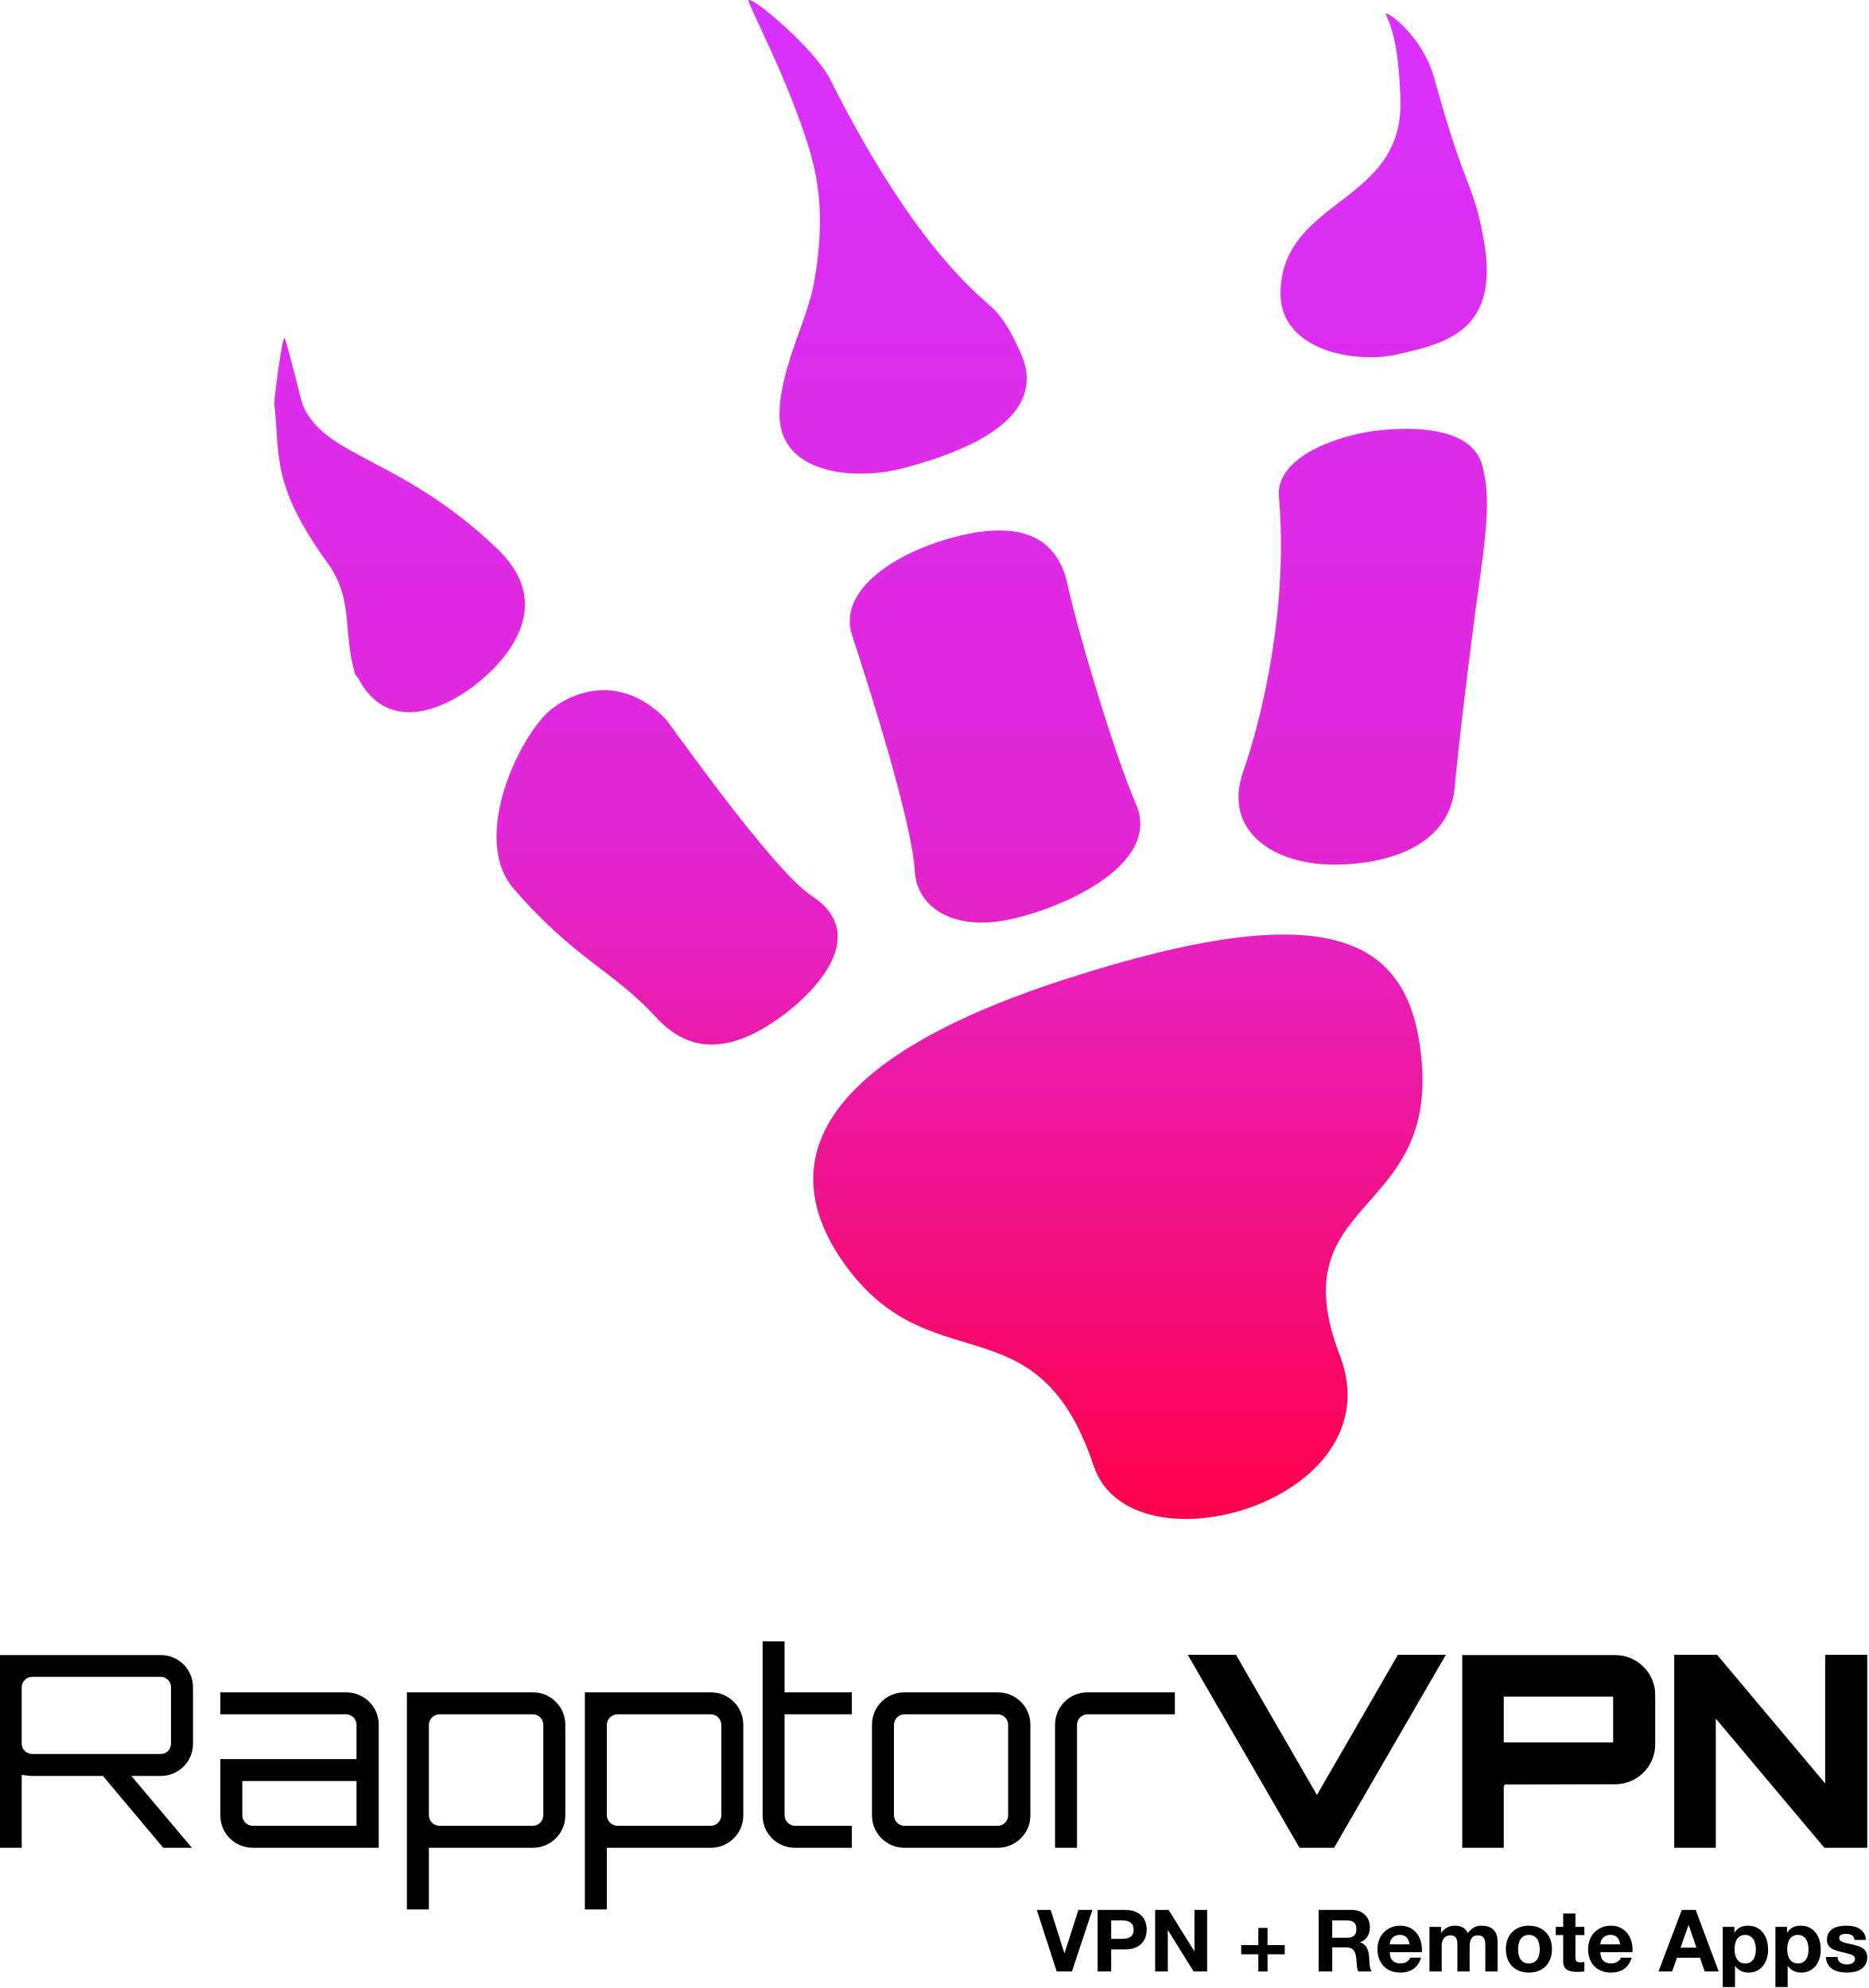
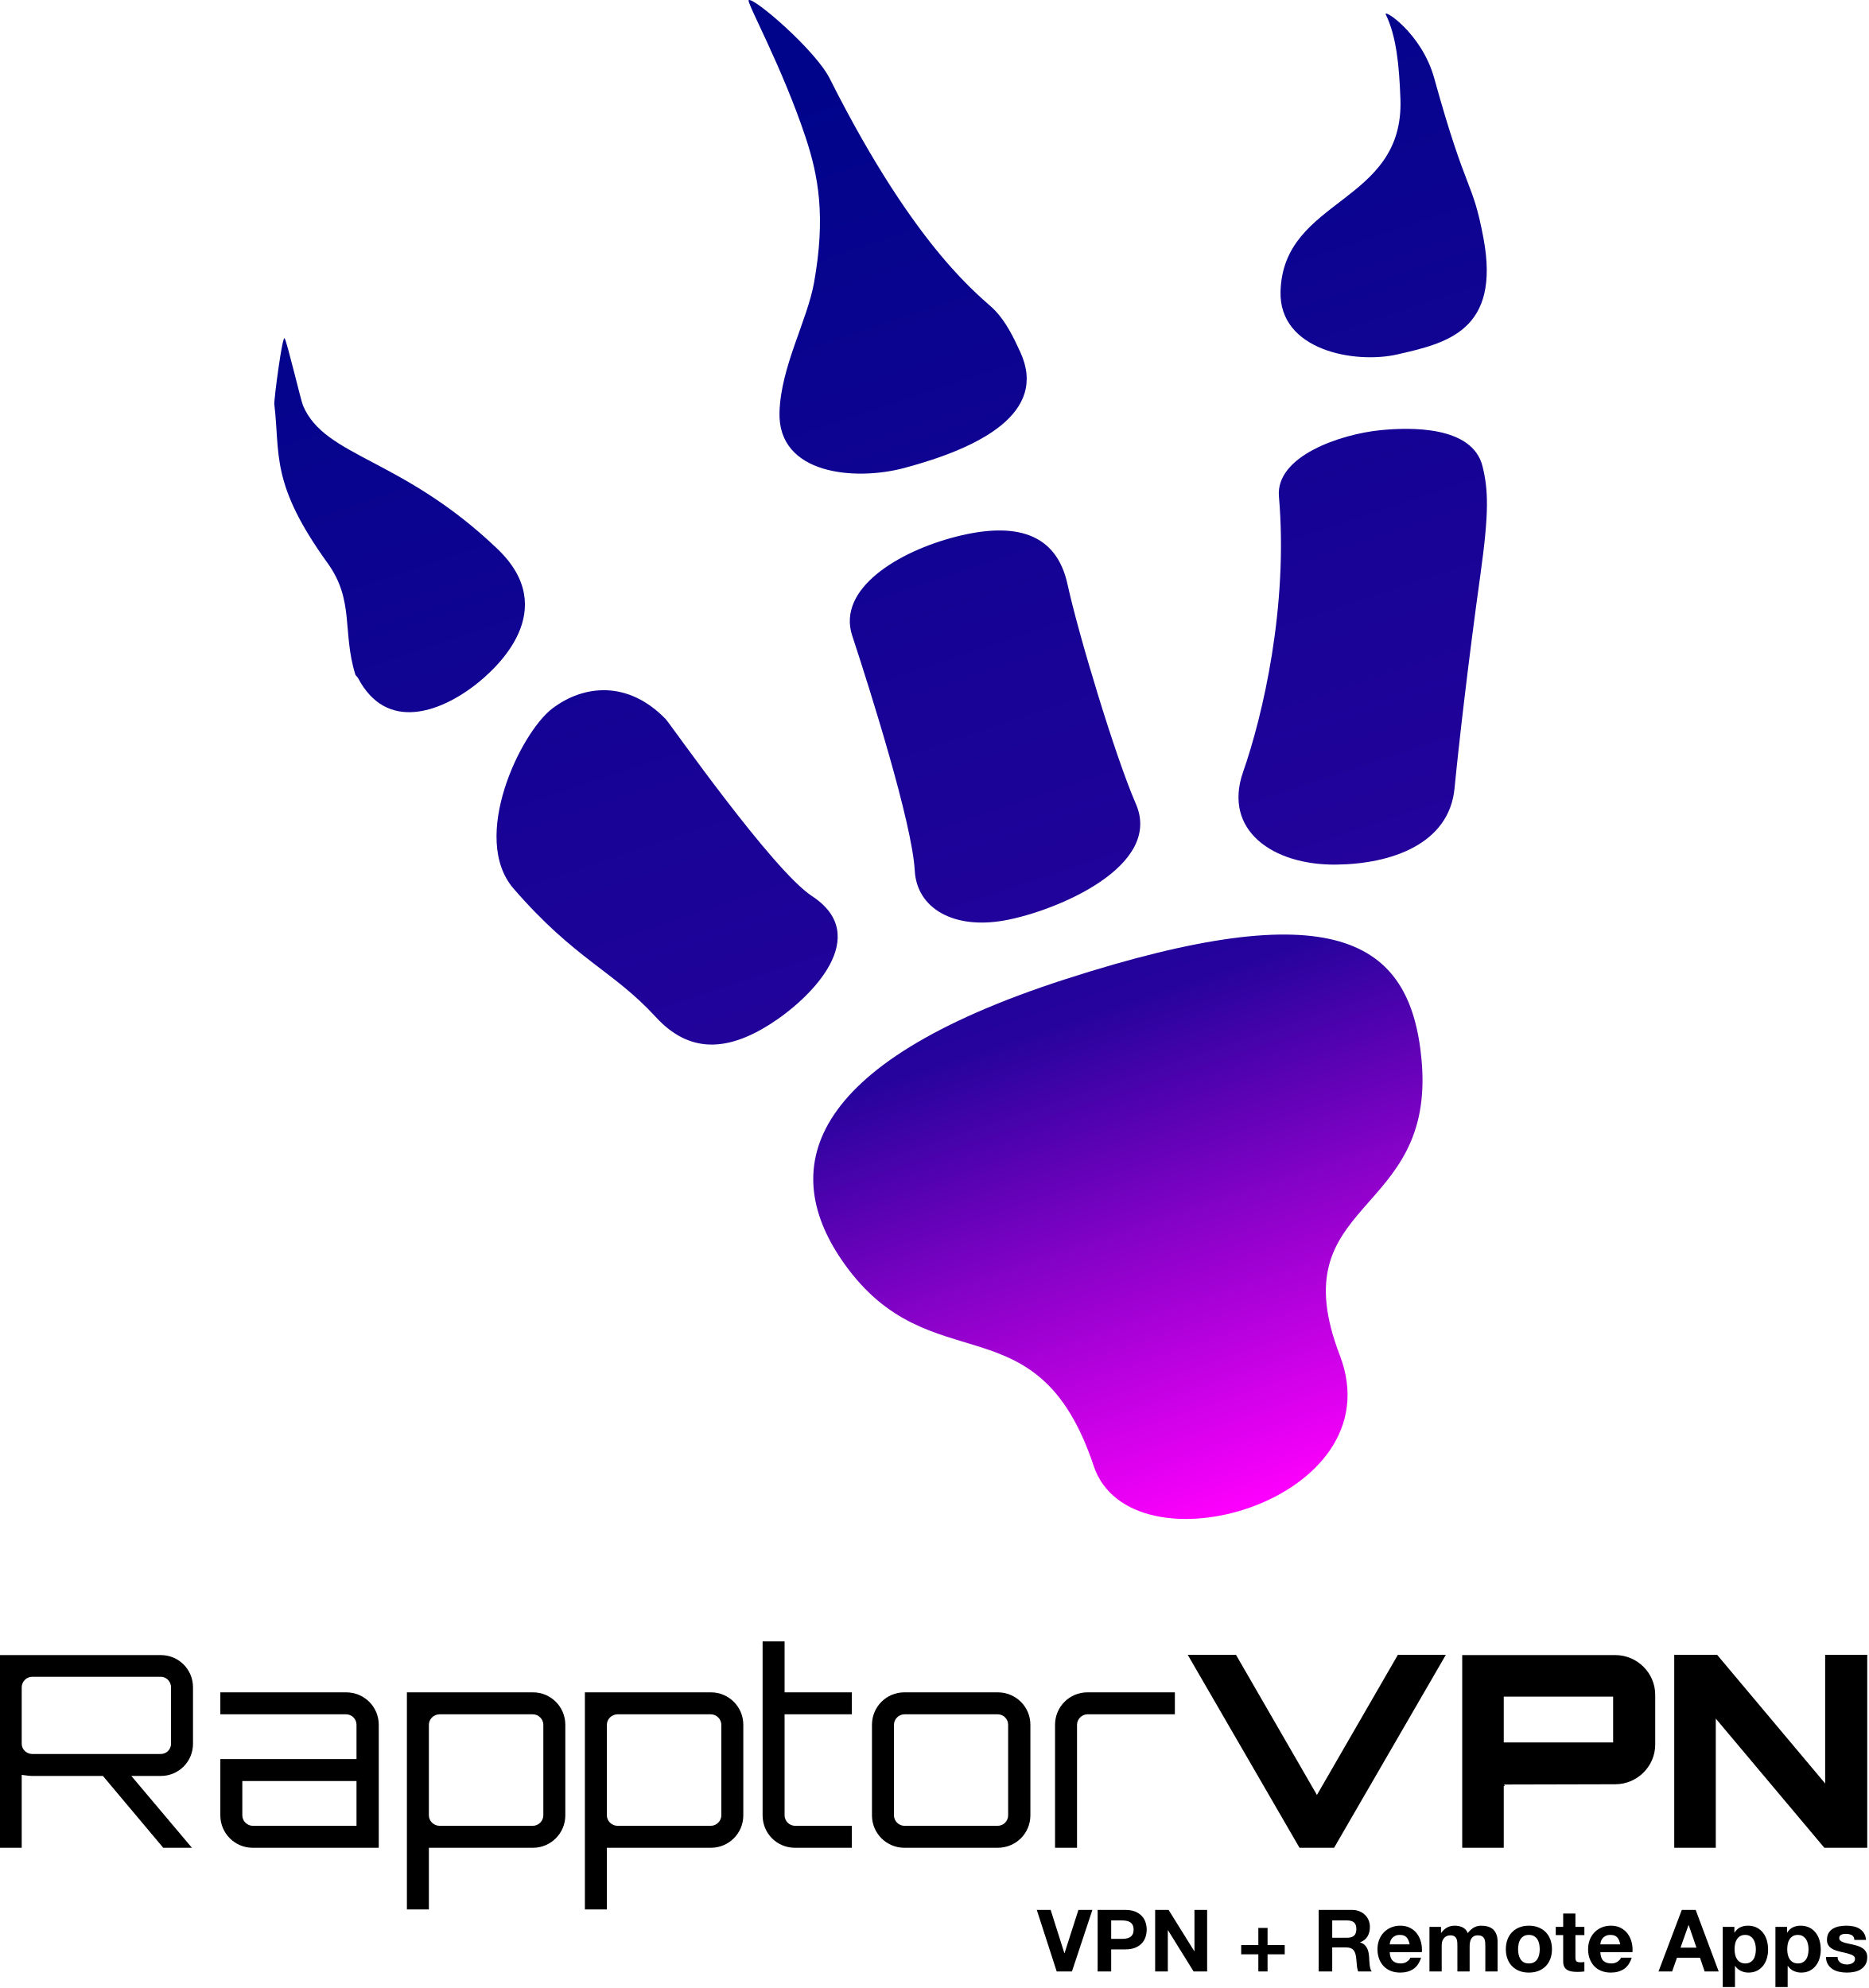
<svg xmlns="http://www.w3.org/2000/svg" width="100%" height="100%" viewBox="0 0 811 863" version="1.1" xml:space="preserve" style="fill-rule:evenodd;clip-rule:evenodd;stroke-linejoin:round;stroke-miterlimit:2;">
-   <g transform="matrix(1,0,0,1,-3556.2,-3064.25)">
-     <g transform="matrix(1.03931,0,0,0.92557,2720.49,2858.83)">
+   <g transform="matrix(1,0,0,1,-840.033,-3064.25)">
+     <g transform="matrix(1.03931,0,0,0.92557,4.32309,2858.83)">
      <g transform="matrix(0.466966,0,0,0.299701,656.66,713.898)">
        <g transform="matrix(3.32952,0,0,5.82525,-1343.26,-3387.13)">
          <path d="M550.111,752.939C550.111,748.187 546.295,744.299 541.471,744.299L498.271,744.299L498.271,796.067L504.103,796.067L504.103,776.483C505.183,776.627 506.191,776.771 506.911,776.771L525.919,776.771L542.119,796.067L549.823,796.067L533.551,776.771L541.471,776.771C546.295,776.771 550.111,772.883 550.111,768.131L550.111,752.939ZM506.911,770.867C505.399,770.867 504.103,769.643 504.103,768.131L504.103,752.939C504.103,751.427 505.399,750.131 506.911,750.131L541.471,750.131C542.983,750.131 544.207,751.427 544.207,752.939L544.207,768.131C544.207,769.643 542.983,770.867 541.471,770.867L506.911,770.867Z" style="fill-rule:nonzero;" />
          <path d="M591.223,754.307L557.455,754.307L557.455,760.211L591.223,760.211C592.807,760.211 594.031,761.507 594.031,763.019L594.031,772.235L557.455,772.235L557.455,787.355C557.455,792.179 561.343,796.067 566.167,796.067L600.007,796.067L600.007,763.019C600.007,758.195 596.119,754.307 591.223,754.307ZM594.031,790.163L566.167,790.163C564.655,790.163 563.359,788.867 563.359,787.355L563.359,778.139L594.031,778.139L594.031,790.163Z" style="fill-rule:nonzero;" />
          <path d="M641.407,754.307L607.567,754.307L607.567,812.627L613.471,812.627L613.471,796.067L641.407,796.067C646.231,796.067 650.119,792.179 650.119,787.355L650.119,763.019C650.119,758.195 646.231,754.307 641.407,754.307ZM644.215,787.355C644.215,788.867 642.919,790.163 641.407,790.163L616.351,790.163C614.767,790.163 613.471,788.867 613.471,787.355L613.471,763.019C613.471,761.507 614.767,760.211 616.351,760.211L641.407,760.211C642.919,760.211 644.215,761.507 644.215,763.019L644.215,787.355Z" style="fill-rule:nonzero;" />
          <path d="M689.215,754.307L655.375,754.307L655.375,812.627L661.279,812.627L661.279,796.067L689.215,796.067C694.039,796.067 697.927,792.179 697.927,787.355L697.927,763.019C697.927,758.195 694.039,754.307 689.215,754.307ZM692.023,787.355C692.023,788.867 690.727,790.163 689.215,790.163L664.159,790.163C662.575,790.163 661.279,788.867 661.279,787.355L661.279,763.019C661.279,761.507 662.575,760.211 664.159,760.211L689.215,760.211C690.727,760.211 692.023,761.507 692.023,763.019L692.023,787.355Z" style="fill-rule:nonzero;" />
          <path d="M727.087,760.211L727.087,754.307L709.015,754.307L709.015,740.627L703.111,740.627L703.111,787.355C703.111,792.179 706.927,796.067 711.823,796.067L727.087,796.067L727.087,790.163L711.823,790.163C710.311,790.163 709.015,788.867 709.015,787.355L709.015,760.211L727.087,760.211Z" style="fill-rule:nonzero;" />
          <path d="M741.199,754.307C736.375,754.307 732.487,758.195 732.487,763.019L732.487,787.355C732.487,792.179 736.375,796.067 741.199,796.067L766.255,796.067C771.151,796.067 775.039,792.179 775.039,787.355L775.039,763.019C775.039,758.195 771.151,754.307 766.255,754.307L741.199,754.307ZM766.255,760.211C767.839,760.211 769.063,761.507 769.063,763.019L769.063,787.355C769.063,788.867 767.839,790.163 766.255,790.163L741.199,790.163C739.687,790.163 738.391,788.867 738.391,787.355L738.391,763.019C738.391,761.507 739.687,760.211 741.199,760.211L766.255,760.211Z" style="fill-rule:nonzero;" />
          <path d="M790.375,754.307C785.551,754.307 781.663,758.195 781.663,763.019L781.663,796.067L787.567,796.067L787.567,763.019C787.567,761.507 788.863,760.211 790.375,760.211L813.847,760.211L813.847,754.307L790.375,754.307Z" style="fill-rule:nonzero;" />
          <path d="M852.007,781.883L830.263,744.227L817.303,744.227L847.327,796.067L856.615,796.067L886.639,744.227L873.751,744.227L852.007,781.883Z" style="fill-rule:nonzero;" />
          <path d="M891.031,744.299L891.031,796.067L902.191,796.067L902.191,779.435C902.263,779.507 902.407,779.507 902.407,779.507C902.407,779.219 902.335,779.075 902.191,779.075L932.143,779.003C938.047,779.003 942.871,774.179 942.871,768.347L942.871,754.955C942.871,749.123 938.047,744.299 932.143,744.299L891.031,744.299ZM902.191,755.459L931.567,755.459L931.567,767.771L902.191,767.771L902.191,755.459Z" style="fill-rule:nonzero;" />
          <path d="M988.519,778.787L959.503,744.227L947.983,744.227L947.983,796.067L959.143,796.067L959.143,761.363L988.303,796.067L999.823,796.067L999.823,744.227L988.519,744.227L988.519,778.787Z" style="fill-rule:nonzero;" />
        </g>
        <g transform="matrix(0.752201,0,0,1.31603,723.958,79.4386)">
          <path d="M731.811,1036.65L756.103,963.469L739.498,963.469L722.996,1014.92L722.791,1014.92L706.493,963.469L689.991,963.469L713.668,1036.65L731.811,1036.65Z" style="fill-rule:nonzero;" />
          <path d="M778.447,997.909L778.447,975.974L790.952,975.974C792.797,975.974 794.574,976.111 796.282,976.384C797.99,976.658 799.494,977.187 800.792,977.973C802.09,978.759 803.132,979.869 803.918,981.304C804.704,982.739 805.097,984.618 805.097,986.941C805.097,989.265 804.704,991.144 803.918,992.579C803.132,994.014 802.09,995.124 800.792,995.91C799.494,996.696 797.99,997.225 796.282,997.499C794.574,997.772 792.797,997.909 790.952,997.909L778.447,997.909ZM762.355,963.469L762.355,1036.65L778.447,1036.65L778.447,1010.41L795.359,1010.41C799.938,1010.41 803.833,1009.75 807.044,1008.42C810.256,1007.08 812.87,1005.32 814.885,1003.14C816.901,1000.95 818.37,998.438 819.293,995.603C820.215,992.767 820.677,989.88 820.677,986.941C820.677,983.935 820.215,981.031 819.293,978.229C818.37,975.428 816.901,972.933 814.885,970.747C812.87,968.56 810.256,966.801 807.044,965.468C803.833,964.136 799.938,963.469 795.359,963.469L762.355,963.469Z" style="fill-rule:nonzero;" />
          <path d="M830.721,963.469L830.721,1036.65L845.789,1036.65L845.789,987.659L845.994,987.659L876.436,1036.65L892.528,1036.65L892.528,963.469L877.461,963.469L877.461,1012.57L877.256,1012.57L846.711,963.469L830.721,963.469Z" style="fill-rule:nonzero;" />
          <path d="M964.379,1005.29L964.379,984.892L953.412,984.892L953.412,1005.29L933.015,1005.29L933.015,1016.26L953.412,1016.26L953.412,1036.65L964.379,1036.65L964.379,1016.26L984.776,1016.26L984.776,1005.29L964.379,1005.29Z" style="fill-rule:nonzero;" />
          <path d="M1041.25,996.576L1041.25,975.974L1058.88,975.974C1062.57,975.974 1065.34,976.777 1067.18,978.383C1069.03,979.989 1069.95,982.568 1069.95,986.122C1069.95,989.811 1069.03,992.476 1067.18,994.116C1065.34,995.756 1062.57,996.576 1058.88,996.576L1041.25,996.576ZM1025.16,963.469L1025.16,1036.65L1041.25,1036.65L1041.25,1008.06L1057.35,1008.06C1061.38,1008.06 1064.28,1008.94 1066.06,1010.72C1067.83,1012.5 1069,1015.3 1069.54,1019.13C1069.95,1022.06 1070.26,1025.14 1070.46,1028.35C1070.67,1031.56 1071.22,1034.33 1072.11,1036.65L1088.2,1036.65C1087.44,1035.63 1086.88,1034.38 1086.51,1032.91C1086.13,1031.44 1085.86,1029.89 1085.69,1028.25C1085.52,1026.61 1085.39,1025 1085.33,1023.43C1085.26,1021.86 1085.19,1020.49 1085.12,1019.33C1084.99,1017.49 1084.73,1015.64 1084.35,1013.8C1083.98,1011.95 1083.38,1010.26 1082.56,1008.72C1081.74,1007.19 1080.68,1005.85 1079.38,1004.73C1078.08,1003.6 1076.44,1002.76 1074.46,1002.21L1074.46,1002.01C1078.56,1000.37 1081.52,997.977 1083.33,994.834C1085.14,991.691 1086.05,987.966 1086.05,983.662C1086.05,980.86 1085.55,978.246 1084.56,975.82C1083.57,973.395 1082.13,971.259 1080.25,969.414C1078.37,967.569 1076.12,966.117 1073.49,965.058C1070.86,963.999 1067.9,963.469 1064.62,963.469L1025.16,963.469Z" style="fill-rule:nonzero;" />
          <path d="M1133.3,1004.47L1109.62,1004.47C1109.69,1003.44 1109.91,1002.28 1110.29,1000.98C1110.66,999.685 1111.31,998.455 1112.23,997.294C1113.15,996.132 1114.38,995.158 1115.92,994.373C1117.46,993.587 1119.39,993.194 1121.71,993.194C1125.27,993.194 1127.91,994.151 1129.66,996.064C1131.4,997.977 1132.61,1000.78 1133.3,1004.47ZM1109.62,1013.69L1147.85,1013.69C1148.12,1009.59 1147.78,1005.67 1146.83,1001.91C1145.87,998.148 1144.32,994.8 1142.16,991.861C1140.01,988.923 1137.26,986.583 1133.91,984.84C1130.56,983.098 1126.63,982.227 1122.12,982.227C1118.09,982.227 1114.42,982.944 1111.11,984.379C1107.79,985.814 1104.94,987.779 1102.55,990.273C1100.15,992.767 1098.31,995.722 1097.01,999.139C1095.71,1002.56 1095.06,1006.25 1095.06,1010.21C1095.06,1014.31 1095.7,1018.07 1096.96,1021.48C1098.23,1024.9 1100.02,1027.84 1102.34,1030.3C1104.66,1032.76 1107.5,1034.65 1110.85,1035.99C1114.2,1037.32 1117.96,1037.99 1122.12,1037.99C1128.14,1037.99 1133.26,1036.62 1137.5,1033.89C1141.74,1031.15 1144.88,1026.61 1146.93,1020.25L1134.12,1020.25C1133.64,1021.89 1132.34,1023.45 1130.22,1024.92C1128.1,1026.39 1125.58,1027.12 1122.64,1027.12C1118.54,1027.12 1115.39,1026.06 1113.21,1023.94C1111.02,1021.83 1109.82,1018.41 1109.62,1013.69Z" style="fill-rule:nonzero;" />
          <path d="M1156.87,983.662L1156.87,1036.65L1171.43,1036.65L1171.43,1005.9C1171.43,1003.31 1171.8,1001.21 1172.55,999.6C1173.31,997.994 1174.21,996.764 1175.27,995.91C1176.33,995.056 1177.42,994.475 1178.55,994.168C1179.68,993.86 1180.58,993.706 1181.27,993.706C1183.59,993.706 1185.35,994.099 1186.54,994.885C1187.74,995.671 1188.59,996.713 1189.11,998.011C1189.62,999.31 1189.91,1000.73 1189.98,1002.26C1190.05,1003.8 1190.08,1005.36 1190.08,1006.93L1190.08,1036.65L1204.63,1036.65L1204.63,1007.13C1204.63,1005.49 1204.76,1003.87 1204.99,1002.26C1205.23,1000.66 1205.71,999.224 1206.43,997.96C1207.15,996.696 1208.14,995.671 1209.4,994.885C1210.66,994.099 1212.32,993.706 1214.37,993.706C1216.42,993.706 1218.05,994.048 1219.24,994.731C1220.44,995.415 1221.34,996.337 1221.96,997.499C1222.57,998.66 1222.95,1000.03 1223.09,1001.6C1223.22,1003.17 1223.29,1004.85 1223.29,1006.62L1223.29,1036.65L1237.85,1036.65L1237.85,1001.19C1237.85,997.772 1237.37,994.851 1236.41,992.425C1235.45,989.999 1234.12,988.035 1232.41,986.532C1230.7,985.028 1228.65,983.935 1226.26,983.252C1223.87,982.568 1221.27,982.227 1218.47,982.227C1214.78,982.227 1211.59,983.115 1208.89,984.892C1206.19,986.668 1204.05,988.718 1202.48,991.041C1201.05,987.761 1198.95,985.472 1196.18,984.174C1193.41,982.876 1190.35,982.227 1187.01,982.227C1183.52,982.227 1180.43,982.978 1177.73,984.482C1175.03,985.985 1172.72,988.103 1170.81,990.836L1170.61,990.836L1170.61,983.662L1156.87,983.662Z" style="fill-rule:nonzero;" />
          <path d="M1262.24,1010.21C1262.24,1008.09 1262.44,1006.01 1262.85,1003.96C1263.26,1001.91 1263.96,1000.1 1264.95,998.524C1265.95,996.952 1267.26,995.671 1268.9,994.68C1270.54,993.689 1272.59,993.194 1275.05,993.194C1277.51,993.194 1279.58,993.689 1281.25,994.68C1282.93,995.671 1284.26,996.952 1285.25,998.524C1286.24,1000.1 1286.94,1001.91 1287.35,1003.96C1287.76,1006.01 1287.97,1008.09 1287.97,1010.21C1287.97,1012.33 1287.76,1014.39 1287.35,1016.41C1286.94,1018.43 1286.24,1020.24 1285.25,1021.84C1284.26,1023.45 1282.93,1024.73 1281.25,1025.69C1279.58,1026.64 1277.51,1027.12 1275.05,1027.12C1272.59,1027.12 1270.54,1026.64 1268.9,1025.69C1267.26,1024.73 1265.95,1023.45 1264.95,1021.84C1263.96,1020.24 1263.26,1018.43 1262.85,1016.41C1262.44,1014.39 1262.24,1012.33 1262.24,1010.21ZM1247.68,1010.21C1247.68,1014.45 1248.33,1018.27 1249.63,1021.69C1250.93,1025.11 1252.78,1028.03 1255.17,1030.45C1257.56,1032.88 1260.43,1034.74 1263.78,1036.04C1267.12,1037.34 1270.88,1037.99 1275.05,1037.99C1279.22,1037.99 1283,1037.34 1286.38,1036.04C1289.76,1034.74 1292.65,1032.88 1295.04,1030.45C1297.43,1028.03 1299.28,1025.11 1300.57,1021.69C1301.87,1018.27 1302.52,1014.45 1302.52,1010.21C1302.52,1005.97 1301.87,1002.13 1300.57,998.678C1299.28,995.227 1297.43,992.288 1295.04,989.863C1292.65,987.437 1289.76,985.558 1286.38,984.225C1283,982.893 1279.22,982.227 1275.05,982.227C1270.88,982.227 1267.12,982.893 1263.78,984.225C1260.43,985.558 1257.56,987.437 1255.17,989.863C1252.78,992.288 1250.93,995.227 1249.63,998.678C1248.33,1002.13 1247.68,1005.97 1247.68,1010.21Z" style="fill-rule:nonzero;" />
          <path d="M1330.4,983.662L1330.4,967.774L1315.85,967.774L1315.85,983.662L1307.03,983.662L1307.03,993.399L1315.85,993.399L1315.85,1024.66C1315.85,1027.33 1316.29,1029.48 1317.18,1031.12C1318.07,1032.76 1319.28,1034.02 1320.82,1034.91C1322.35,1035.8 1324.13,1036.4 1326.15,1036.7C1328.16,1037.01 1330.3,1037.17 1332.55,1037.17C1333.99,1037.17 1335.46,1037.13 1336.96,1037.06C1338.46,1037 1339.83,1036.86 1341.06,1036.65L1341.06,1025.38C1340.38,1025.52 1339.66,1025.62 1338.91,1025.69C1338.16,1025.75 1337.37,1025.79 1336.55,1025.79C1334.09,1025.79 1332.45,1025.38 1331.63,1024.56C1330.81,1023.74 1330.4,1022.1 1330.4,1019.64L1330.4,993.399L1341.06,993.399L1341.06,983.662L1330.4,983.662Z" style="fill-rule:nonzero;" />
          <path d="M1383.7,1004.47L1360.02,1004.47C1360.09,1003.44 1360.31,1002.28 1360.69,1000.98C1361.07,999.685 1361.71,998.455 1362.64,997.294C1363.56,996.132 1364.79,995.158 1366.33,994.373C1367.86,993.587 1369.79,993.194 1372.12,993.194C1375.67,993.194 1378.32,994.151 1380.06,996.064C1381.8,997.977 1383.02,1000.78 1383.7,1004.47ZM1360.02,1013.69L1398.25,1013.69C1398.53,1009.59 1398.19,1005.67 1397.23,1001.91C1396.27,998.148 1394.72,994.8 1392.57,991.861C1390.41,988.923 1387.66,986.583 1384.32,984.84C1380.97,983.098 1377.04,982.227 1372.53,982.227C1368.5,982.227 1364.82,982.944 1361.51,984.379C1358.19,985.814 1355.34,987.779 1352.95,990.273C1350.56,992.767 1348.71,995.722 1347.41,999.139C1346.12,1002.56 1345.47,1006.25 1345.47,1010.21C1345.47,1014.31 1346.1,1018.07 1347.36,1021.48C1348.63,1024.9 1350.42,1027.84 1352.75,1030.3C1355.07,1032.76 1357.9,1034.65 1361.25,1035.99C1364.6,1037.32 1368.36,1037.99 1372.53,1037.99C1378.54,1037.99 1383.66,1036.62 1387.9,1033.89C1392.14,1031.15 1395.28,1026.61 1397.33,1020.25L1384.52,1020.25C1384.04,1021.89 1382.74,1023.45 1380.62,1024.92C1378.51,1026.39 1375.98,1027.12 1373.04,1027.12C1368.94,1027.12 1365.8,1026.06 1363.61,1023.94C1361.42,1021.83 1360.23,1018.41 1360.02,1013.69Z" style="fill-rule:nonzero;" />
          <path d="M1455.35,1008.36L1464.88,981.509L1465.08,981.509L1474.31,1008.36L1455.35,1008.36ZM1456.88,963.469L1429.21,1036.65L1445.4,1036.65L1451.14,1020.36L1478.51,1020.36L1484.05,1036.65L1500.75,1036.65L1473.39,963.469L1456.88,963.469Z" style="fill-rule:nonzero;" />
          <path d="M1532.32,1027.12C1530,1027.12 1528.02,1026.64 1526.38,1025.69C1524.74,1024.73 1523.42,1023.48 1522.43,1021.95C1521.44,1020.41 1520.72,1018.61 1520.28,1016.56C1519.83,1014.51 1519.61,1012.43 1519.61,1010.31C1519.61,1008.12 1519.82,1006.01 1520.23,1003.96C1520.64,1001.91 1521.34,1000.1 1522.33,998.524C1523.32,996.952 1524.62,995.671 1526.22,994.68C1527.83,993.689 1529.83,993.194 1532.22,993.194C1534.54,993.194 1536.51,993.689 1538.11,994.68C1539.72,995.671 1541.03,996.969 1542.06,998.575C1543.08,1000.18 1543.82,1002.01 1544.26,1004.06C1544.71,1006.11 1544.93,1008.19 1544.93,1010.31C1544.93,1012.43 1544.72,1014.51 1544.31,1016.56C1543.9,1018.61 1543.2,1020.41 1542.21,1021.95C1541.22,1023.48 1539.92,1024.73 1538.32,1025.69C1536.71,1026.64 1534.71,1027.12 1532.32,1027.12ZM1505.57,983.662L1505.57,1055.2L1520.12,1055.2L1520.12,1030.09L1520.33,1030.09C1522.11,1032.69 1524.38,1034.65 1527.15,1035.99C1529.91,1037.32 1532.94,1037.99 1536.22,1037.99C1540.11,1037.99 1543.51,1037.23 1546.42,1035.73C1549.32,1034.23 1551.75,1032.21 1553.69,1029.68C1555.64,1027.15 1557.09,1024.25 1558.05,1020.97C1559.01,1017.69 1559.48,1014.27 1559.48,1010.72C1559.48,1006.96 1559.01,1003.36 1558.05,999.908C1557.09,996.457 1555.62,993.433 1553.64,990.836C1551.66,988.24 1549.17,986.156 1546.16,984.584C1543.15,983.012 1539.57,982.227 1535.4,982.227C1532.12,982.227 1529.11,982.876 1526.38,984.174C1523.64,985.472 1521.39,987.556 1519.61,990.426L1519.41,990.426L1519.41,983.662L1505.57,983.662Z" style="fill-rule:nonzero;" />
          <path d="M1594.95,1027.12C1592.62,1027.12 1590.64,1026.64 1589,1025.69C1587.36,1024.73 1586.05,1023.48 1585.06,1021.95C1584.07,1020.41 1583.35,1018.61 1582.9,1016.56C1582.46,1014.51 1582.24,1012.43 1582.24,1010.31C1582.24,1008.12 1582.44,1006.01 1582.85,1003.96C1583.26,1001.91 1583.96,1000.1 1584.95,998.524C1585.95,996.952 1587.24,995.671 1588.85,994.68C1590.46,993.689 1592.45,993.194 1594.85,993.194C1597.17,993.194 1599.13,993.689 1600.74,994.68C1602.35,995.671 1603.66,996.969 1604.69,998.575C1605.71,1000.18 1606.44,1002.01 1606.89,1004.06C1607.33,1006.11 1607.56,1008.19 1607.56,1010.31C1607.56,1012.43 1607.35,1014.51 1606.94,1016.56C1606.53,1018.61 1605.83,1020.41 1604.84,1021.95C1603.85,1023.48 1602.55,1024.73 1600.94,1025.69C1599.34,1026.64 1597.34,1027.12 1594.95,1027.12ZM1568.2,983.662L1568.2,1055.2L1582.75,1055.2L1582.75,1030.09L1582.96,1030.09C1584.73,1032.69 1587.01,1034.65 1589.77,1035.99C1592.54,1037.32 1595.56,1037.99 1598.84,1037.99C1602.74,1037.99 1606.14,1037.23 1609.04,1035.73C1611.95,1034.23 1614.37,1032.21 1616.32,1029.68C1618.27,1027.15 1619.72,1024.25 1620.68,1020.97C1621.63,1017.69 1622.11,1014.27 1622.11,1010.72C1622.11,1006.96 1621.63,1003.36 1620.68,999.908C1619.72,996.457 1618.25,993.433 1616.27,990.836C1614.29,988.24 1611.79,986.156 1608.79,984.584C1605.78,983.012 1602.19,982.227 1598.02,982.227C1594.74,982.227 1591.74,982.876 1589,984.174C1586.27,985.472 1584.02,987.556 1582.24,990.426L1582.03,990.426L1582.03,983.662L1568.2,983.662Z" style="fill-rule:nonzero;" />
          <path d="M1642.1,1019.43L1628.26,1019.43C1628.4,1022.99 1629.2,1025.94 1630.67,1028.3C1632.14,1030.66 1634.02,1032.55 1636.31,1033.99C1638.6,1035.42 1641.21,1036.45 1644.15,1037.06C1647.09,1037.68 1650.09,1037.99 1653.17,1037.99C1656.17,1037.99 1659.13,1037.69 1662.03,1037.11C1664.94,1036.53 1667.52,1035.53 1669.77,1034.09C1672.03,1032.66 1673.86,1030.76 1675.26,1028.4C1676.66,1026.05 1677.36,1023.12 1677.36,1019.64C1677.36,1017.18 1676.88,1015.11 1675.92,1013.44C1674.97,1011.76 1673.7,1010.36 1672.13,1009.24C1670.56,1008.11 1668.76,1007.2 1666.75,1006.52C1664.73,1005.84 1662.67,1005.25 1660.55,1004.78C1658.5,1004.3 1656.48,1003.85 1654.5,1003.44C1652.52,1003.03 1650.76,1002.57 1649.22,1002.06C1647.68,1001.55 1646.44,1000.88 1645.48,1000.06C1644.52,999.241 1644.05,998.182 1644.05,996.884C1644.05,995.791 1644.32,994.919 1644.87,994.27C1645.41,993.621 1646.08,993.126 1646.86,992.784C1647.65,992.442 1648.52,992.22 1649.48,992.118C1650.43,992.015 1651.32,991.964 1652.14,991.964C1654.74,991.964 1656.99,992.459 1658.91,993.45C1660.82,994.441 1661.88,996.337 1662.09,999.139L1675.92,999.139C1675.65,995.859 1674.81,993.143 1673.41,990.99C1672.01,988.838 1670.25,987.112 1668.13,985.814C1666.01,984.516 1663.61,983.593 1660.91,983.047C1658.21,982.5 1655.42,982.227 1652.55,982.227C1649.68,982.227 1646.88,982.483 1644.15,982.995C1641.41,983.508 1638.95,984.396 1636.77,985.66C1634.58,986.924 1632.82,988.65 1631.49,990.836C1630.16,993.023 1629.49,995.825 1629.49,999.241C1629.49,1001.57 1629.97,1003.53 1630.92,1005.13C1631.88,1006.74 1633.15,1008.07 1634.72,1009.13C1636.29,1010.19 1638.08,1011.05 1640.1,1011.7C1642.12,1012.34 1644.18,1012.91 1646.3,1013.39C1651.49,1014.48 1655.54,1015.57 1658.45,1016.67C1661.35,1017.76 1662.8,1019.4 1662.8,1021.59C1662.8,1022.88 1662.5,1023.96 1661.88,1024.82C1661.27,1025.67 1660.5,1026.35 1659.57,1026.87C1658.65,1027.38 1657.63,1027.75 1656.5,1027.99C1655.37,1028.23 1654.3,1028.35 1653.27,1028.35C1651.84,1028.35 1650.45,1028.18 1649.12,1027.84C1647.79,1027.5 1646.61,1026.97 1645.58,1026.25C1644.56,1025.53 1643.72,1024.61 1643.07,1023.48C1642.42,1022.36 1642.1,1021 1642.1,1019.43Z" style="fill-rule:nonzero;" />
        </g>
      </g>
    </g>
-     <g transform="matrix(1.03931,0,0,0.92557,2720.49,2858.83)">
+     <g transform="matrix(1.03931,0,0,0.92557,4.32309,2858.83)">
      <g transform="matrix(0.501093,0,0,0.562671,-3556.83,-110.777)">
        <g>
          <g>
            <g transform="matrix(1,0,0,1,8504.13,517.53)">
              <path d="M626.776,814.527C590.162,772.27 632.551,684.279 659.227,664.191C685.229,644.61 721.993,640.656 753.526,673.196C757.083,676.867 842.543,799.247 875.503,820.772C925.89,853.677 875.983,905.065 840.295,927.655C804.607,950.246 773.126,951.908 745.26,921.527C709.533,882.576 678.128,873.791 626.776,814.527Z" style="fill:url(#_Linear1);" />
            </g>
            <g transform="matrix(1,0,0,1,8440.87,499.096)">
              <path d="M1015.37,482.366C974.943,493.133 910.132,488.074 911.619,435.891C912.703,397.869 934.725,359.558 940.408,327.843C950.282,272.738 944.05,238.794 933.324,206.547C913.781,147.794 883.881,93.868 885.921,92.347C889.792,89.461 941.535,133.907 953.478,157.678C1026.85,303.707 1081.25,340.546 1090.93,350.652C1100.3,360.427 1106.34,372.661 1112.33,385.722C1135.61,436.481 1078.78,465.479 1015.37,482.366Z" style="fill:url(#_Linear2);" />
            </g>
            <g transform="matrix(1,0,0,1,8425.25,519.841)">
              <path d="M1489.83,728.606C1485.33,775.057 1437.16,791.717 1390.94,792.17C1338.57,792.683 1296.54,763.723 1313.63,714.871C1329.85,668.522 1351.42,577.064 1343.48,485.387C1340.55,451.5 1395.09,433.341 1428.04,430.055C1452.71,427.594 1504.82,426.179 1513.19,460.262C1517.99,479.809 1518.69,498.234 1511.42,550.313C1501.15,623.873 1493.14,694.477 1489.83,728.606Z" style="fill:url(#_Linear3);" />
            </g>
            <g transform="matrix(1,0,0,1,8440.87,499.096)">
              <path d="M1150.1,908.357C1372.9,836.499 1437.38,874.255 1446.72,975.563C1458.97,1108.3 1328.12,1090.4 1378.62,1222.01C1425.26,1343.57 1204.36,1406.63 1173.45,1314.06C1126.48,1173.41 1037.88,1246.82 965.729,1145.73C911.21,1069.34 929.163,979.616 1150.1,908.357Z" style="fill:url(#_Linear4);" />
            </g>
            <g transform="matrix(1,0,0,1,15.8591,24.4687)">
              <path d="M9397.22,1096.64C9384.47,1057.9 9435.01,1026.5 9484.34,1014.04C9533.67,1001.58 9567.38,1011.38 9576.66,1053.83C9585.84,1095.87 9616.59,1197.82 9633.63,1236.89C9656.38,1289.06 9567.37,1326.13 9524.62,1334C9481.87,1341.87 9451.09,1324.07 9449.36,1292.58C9447.17,1252.58 9411.84,1141.09 9397.22,1096.64Z" style="fill:url(#_Linear5);" />
            </g>
            <g transform="matrix(1,0,0,1,0.90121,0)">
              <path d="M9938.26,789.663C9952.81,867.06 9907.61,877.382 9866.37,886.768C9831.21,894.772 9767.84,883.495 9769.17,834.309C9771.29,755.896 9872.43,761.726 9869.08,673.603C9868.02,645.698 9865.8,621.851 9856.91,603.411C9854.38,598.165 9886.81,618.768 9897.24,656.456C9924.48,754.845 9929.03,740.546 9938.26,789.663Z" style="fill:url(#_Linear6);" />
            </g>
            <g transform="matrix(1,0,0,1,35.7608,19.1966)">
              <path d="M9081.74,1029.74C9134.52,1080.3 9082.04,1128.79 9061.65,1144.21C9034.03,1165.11 8989.41,1182.6 8965.6,1137.52C8964.81,1136.03 8963.52,1135.34 8963.22,1134.38C8952.22,1098.84 8962.56,1072.64 8940.14,1041.55C8892.22,975.101 8900.7,951.109 8895.7,909.046C8895.3,905.659 8902.31,851.819 8904.26,854.072C8906.12,856.217 8917.79,905.903 8919.63,910.233C8938.06,953.497 9001.98,953.358 9081.74,1029.74Z" style="fill:url(#_Linear7);" />
            </g>
          </g>
        </g>
      </g>
    </g>
  </g>
  <defs>
-     <linearGradient id="_Linear1" x1="0" y1="0" x2="1" y2="0" gradientUnits="userSpaceOnUse" gradientTransform="matrix(7.79871e-14,1273.63,-1273.63,7.79871e-14,1029.59,73.7794)">
-       <stop offset="0" style="stop-color:rgb(217,50,255);stop-opacity:1" />
-       <stop offset="0.54" style="stop-color:rgb(225,39,215);stop-opacity:1" />
-       <stop offset="1" style="stop-color:rgb(255,0,72);stop-opacity:1" />
+     <linearGradient id="_Linear1" x1="0" y1="0" x2="1" y2="0" gradientUnits="userSpaceOnUse" gradientTransform="matrix(404.774,1170.46,-1170.46,404.774,816.611,165.467)">
+       <stop offset="0" style="stop-color:rgb(0,4,139);stop-opacity:1" />
+       <stop offset="0.65" style="stop-color:rgb(37,3,156);stop-opacity:1" />
+       <stop offset="1" style="stop-color:rgb(255,0,254);stop-opacity:1" />
    </linearGradient>
-     <linearGradient id="_Linear2" x1="0" y1="0" x2="1" y2="0" gradientUnits="userSpaceOnUse" gradientTransform="matrix(7.79871e-14,1273.63,-1273.63,7.79871e-14,1092.86,92.2131)">
-       <stop offset="0" style="stop-color:rgb(217,50,255);stop-opacity:1" />
-       <stop offset="0.54" style="stop-color:rgb(225,39,215);stop-opacity:1" />
-       <stop offset="1" style="stop-color:rgb(255,0,72);stop-opacity:1" />
+     <linearGradient id="_Linear2" x1="0" y1="0" x2="1" y2="0" gradientUnits="userSpaceOnUse" gradientTransform="matrix(404.774,1170.46,-1170.46,404.774,879.876,183.901)">
+       <stop offset="0" style="stop-color:rgb(0,4,139);stop-opacity:1" />
+       <stop offset="0.65" style="stop-color:rgb(37,3,156);stop-opacity:1" />
+       <stop offset="1" style="stop-color:rgb(255,0,254);stop-opacity:1" />
    </linearGradient>
-     <linearGradient id="_Linear3" x1="0" y1="0" x2="1" y2="0" gradientUnits="userSpaceOnUse" gradientTransform="matrix(7.79871e-14,1273.63,-1273.63,7.79871e-14,1108.48,71.4676)">
-       <stop offset="0" style="stop-color:rgb(217,50,255);stop-opacity:1" />
-       <stop offset="0.54" style="stop-color:rgb(225,39,215);stop-opacity:1" />
-       <stop offset="1" style="stop-color:rgb(255,0,72);stop-opacity:1" />
+     <linearGradient id="_Linear3" x1="0" y1="0" x2="1" y2="0" gradientUnits="userSpaceOnUse" gradientTransform="matrix(404.774,1170.46,-1170.46,404.774,895.493,163.155)">
+       <stop offset="0" style="stop-color:rgb(0,4,139);stop-opacity:1" />
+       <stop offset="0.65" style="stop-color:rgb(37,3,156);stop-opacity:1" />
+       <stop offset="1" style="stop-color:rgb(255,0,254);stop-opacity:1" />
    </linearGradient>
-     <linearGradient id="_Linear4" x1="0" y1="0" x2="1" y2="0" gradientUnits="userSpaceOnUse" gradientTransform="matrix(7.79871e-14,1273.63,-1273.63,7.79871e-14,1092.86,92.2131)">
-       <stop offset="0" style="stop-color:rgb(217,50,255);stop-opacity:1" />
-       <stop offset="0.54" style="stop-color:rgb(225,39,215);stop-opacity:1" />
-       <stop offset="1" style="stop-color:rgb(255,0,72);stop-opacity:1" />
+     <linearGradient id="_Linear4" x1="0" y1="0" x2="1" y2="0" gradientUnits="userSpaceOnUse" gradientTransform="matrix(404.774,1170.46,-1170.46,404.774,879.876,183.901)">
+       <stop offset="0" style="stop-color:rgb(0,4,139);stop-opacity:1" />
+       <stop offset="0.65" style="stop-color:rgb(37,3,156);stop-opacity:1" />
+       <stop offset="1" style="stop-color:rgb(255,0,254);stop-opacity:1" />
    </linearGradient>
-     <linearGradient id="_Linear5" x1="0" y1="0" x2="1" y2="0" gradientUnits="userSpaceOnUse" gradientTransform="matrix(7.79871e-14,1273.63,-1273.63,7.79871e-14,9517.87,566.84)">
-       <stop offset="0" style="stop-color:rgb(217,50,255);stop-opacity:1" />
-       <stop offset="0.54" style="stop-color:rgb(225,39,215);stop-opacity:1" />
-       <stop offset="1" style="stop-color:rgb(255,0,72);stop-opacity:1" />
+     <linearGradient id="_Linear5" x1="0" y1="0" x2="1" y2="0" gradientUnits="userSpaceOnUse" gradientTransform="matrix(404.774,1170.46,-1170.46,404.774,9304.88,658.528)">
+       <stop offset="0" style="stop-color:rgb(0,4,139);stop-opacity:1" />
+       <stop offset="0.65" style="stop-color:rgb(37,3,156);stop-opacity:1" />
+       <stop offset="1" style="stop-color:rgb(255,0,254);stop-opacity:1" />
    </linearGradient>
-     <linearGradient id="_Linear6" x1="0" y1="0" x2="1" y2="0" gradientUnits="userSpaceOnUse" gradientTransform="matrix(7.79871e-14,1273.63,-1273.63,7.79871e-14,9532.82,591.309)">
-       <stop offset="0" style="stop-color:rgb(217,50,255);stop-opacity:1" />
-       <stop offset="0.54" style="stop-color:rgb(225,39,215);stop-opacity:1" />
-       <stop offset="1" style="stop-color:rgb(255,0,72);stop-opacity:1" />
+     <linearGradient id="_Linear6" x1="0" y1="0" x2="1" y2="0" gradientUnits="userSpaceOnUse" gradientTransform="matrix(404.774,1170.46,-1170.46,404.774,9319.84,682.996)">
+       <stop offset="0" style="stop-color:rgb(0,4,139);stop-opacity:1" />
+       <stop offset="0.65" style="stop-color:rgb(37,3,156);stop-opacity:1" />
+       <stop offset="1" style="stop-color:rgb(255,0,254);stop-opacity:1" />
    </linearGradient>
-     <linearGradient id="_Linear7" x1="0" y1="0" x2="1" y2="0" gradientUnits="userSpaceOnUse" gradientTransform="matrix(7.79871e-14,1273.63,-1273.63,7.79871e-14,9497.97,572.112)">
-       <stop offset="0" style="stop-color:rgb(217,50,255);stop-opacity:1" />
-       <stop offset="0.54" style="stop-color:rgb(225,39,215);stop-opacity:1" />
-       <stop offset="1" style="stop-color:rgb(255,0,72);stop-opacity:1" />
+     <linearGradient id="_Linear7" x1="0" y1="0" x2="1" y2="0" gradientUnits="userSpaceOnUse" gradientTransform="matrix(404.774,1170.46,-1170.46,404.774,9284.98,663.8)">
+       <stop offset="0" style="stop-color:rgb(0,4,139);stop-opacity:1" />
+       <stop offset="0.65" style="stop-color:rgb(37,3,156);stop-opacity:1" />
+       <stop offset="1" style="stop-color:rgb(255,0,254);stop-opacity:1" />
    </linearGradient>
  </defs>
</svg>
